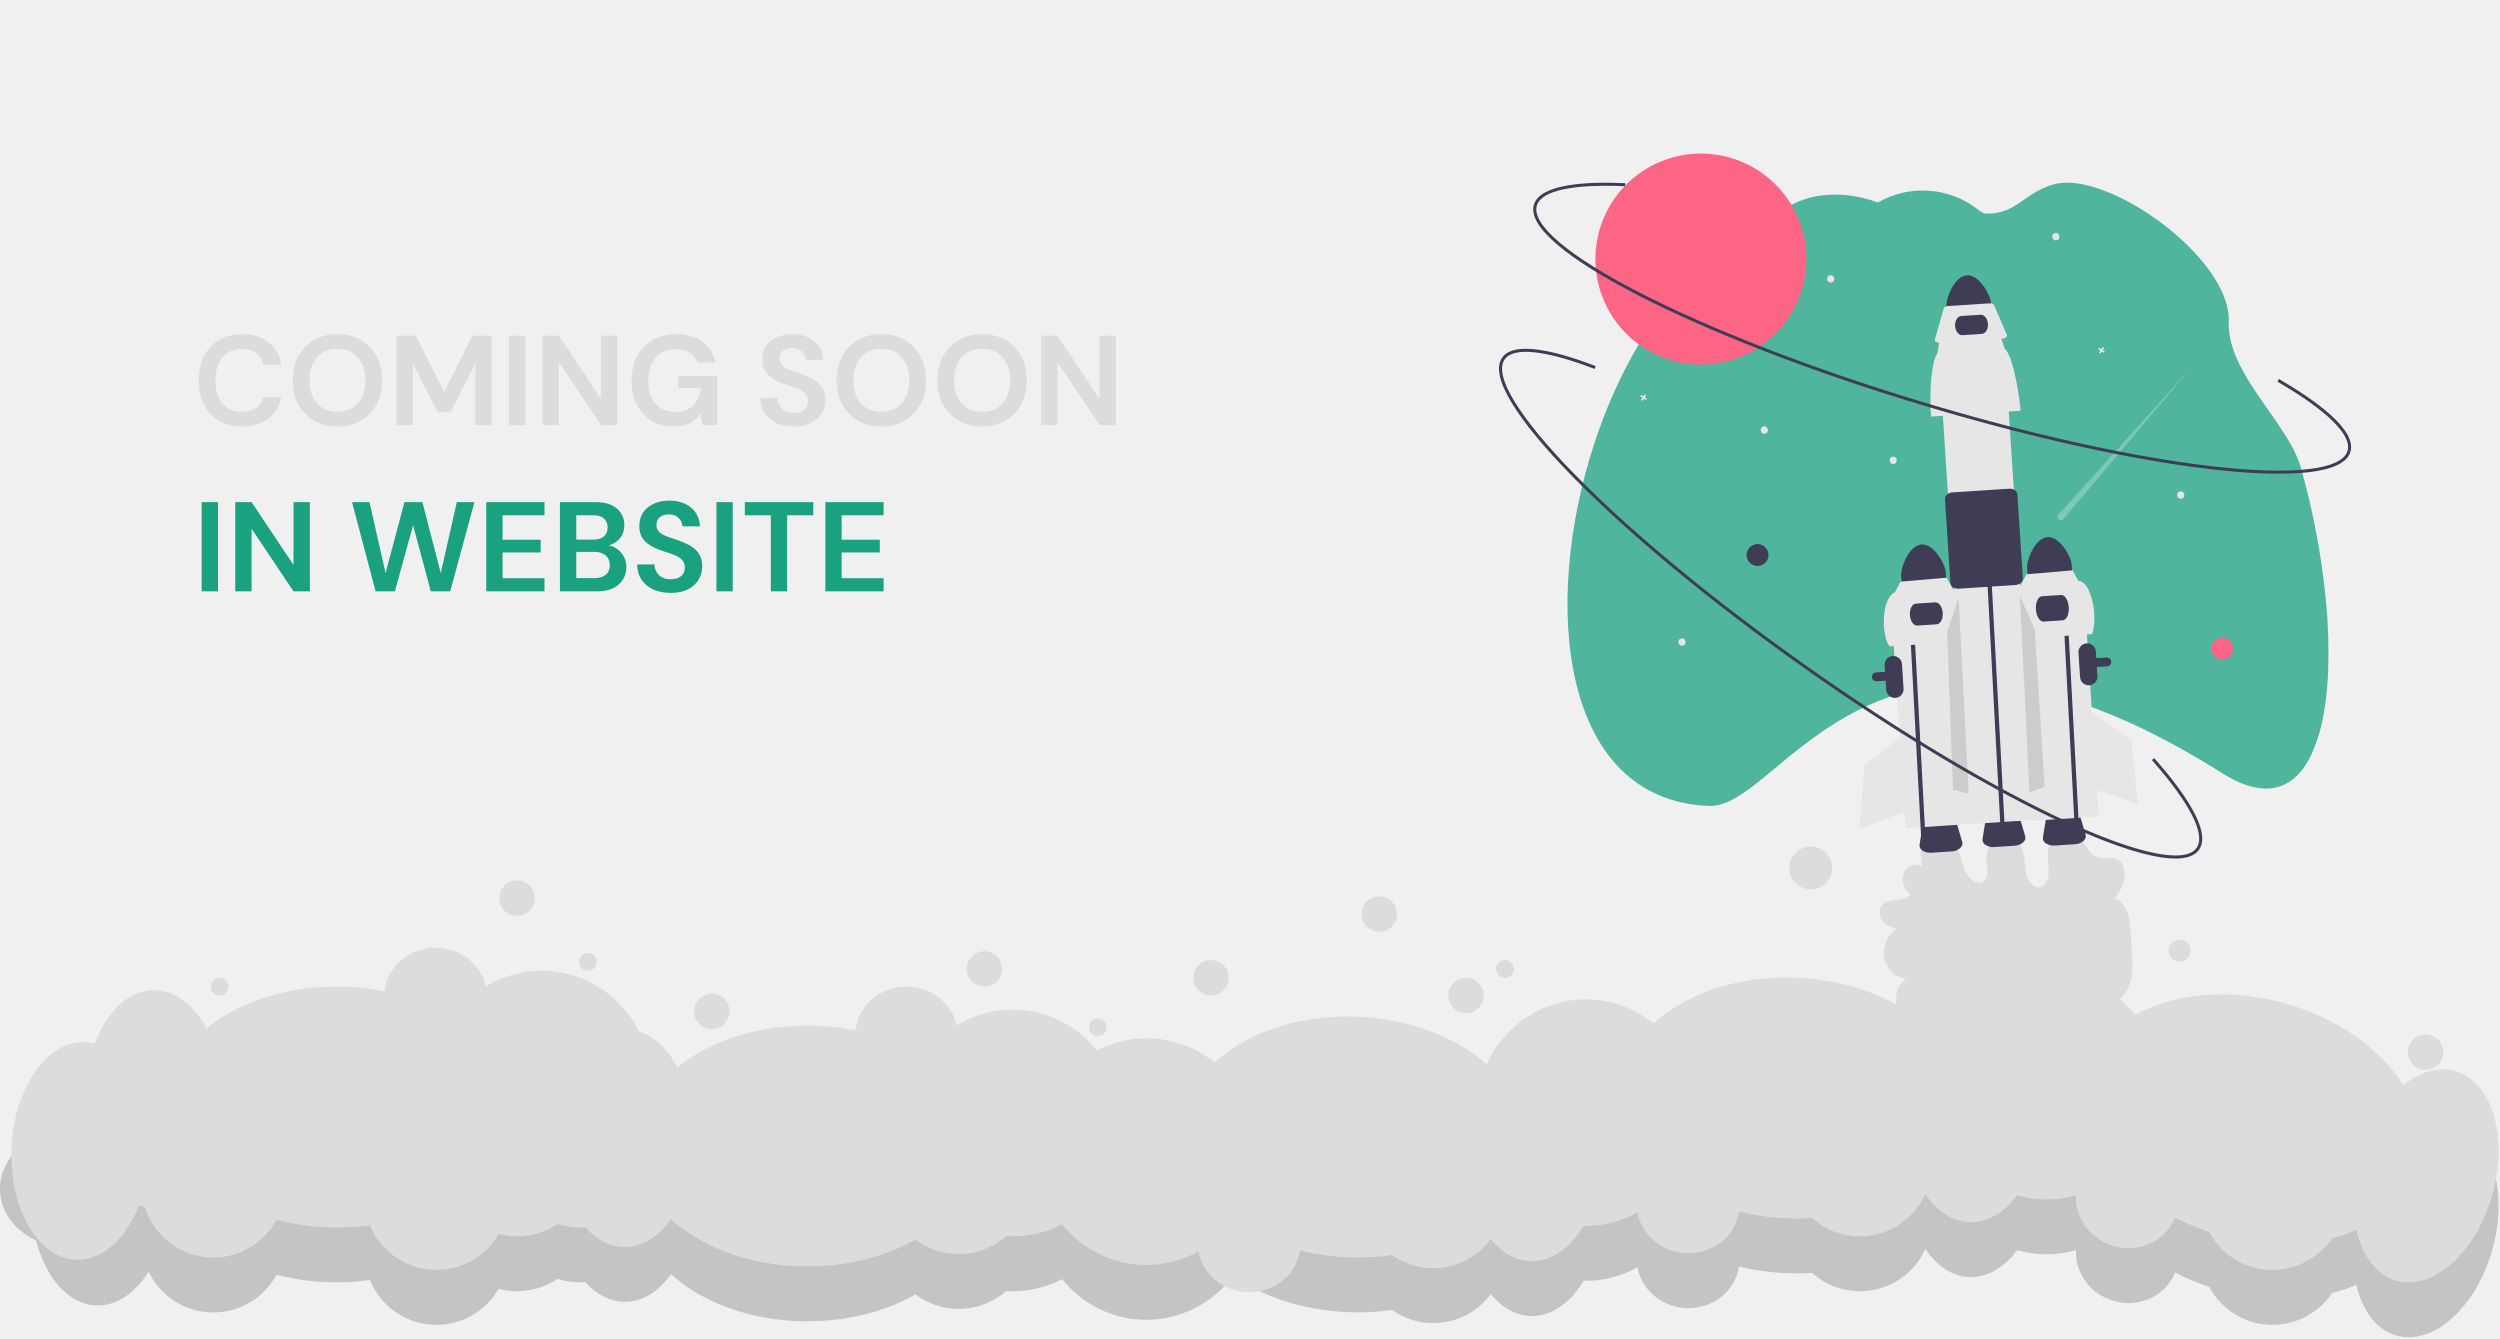
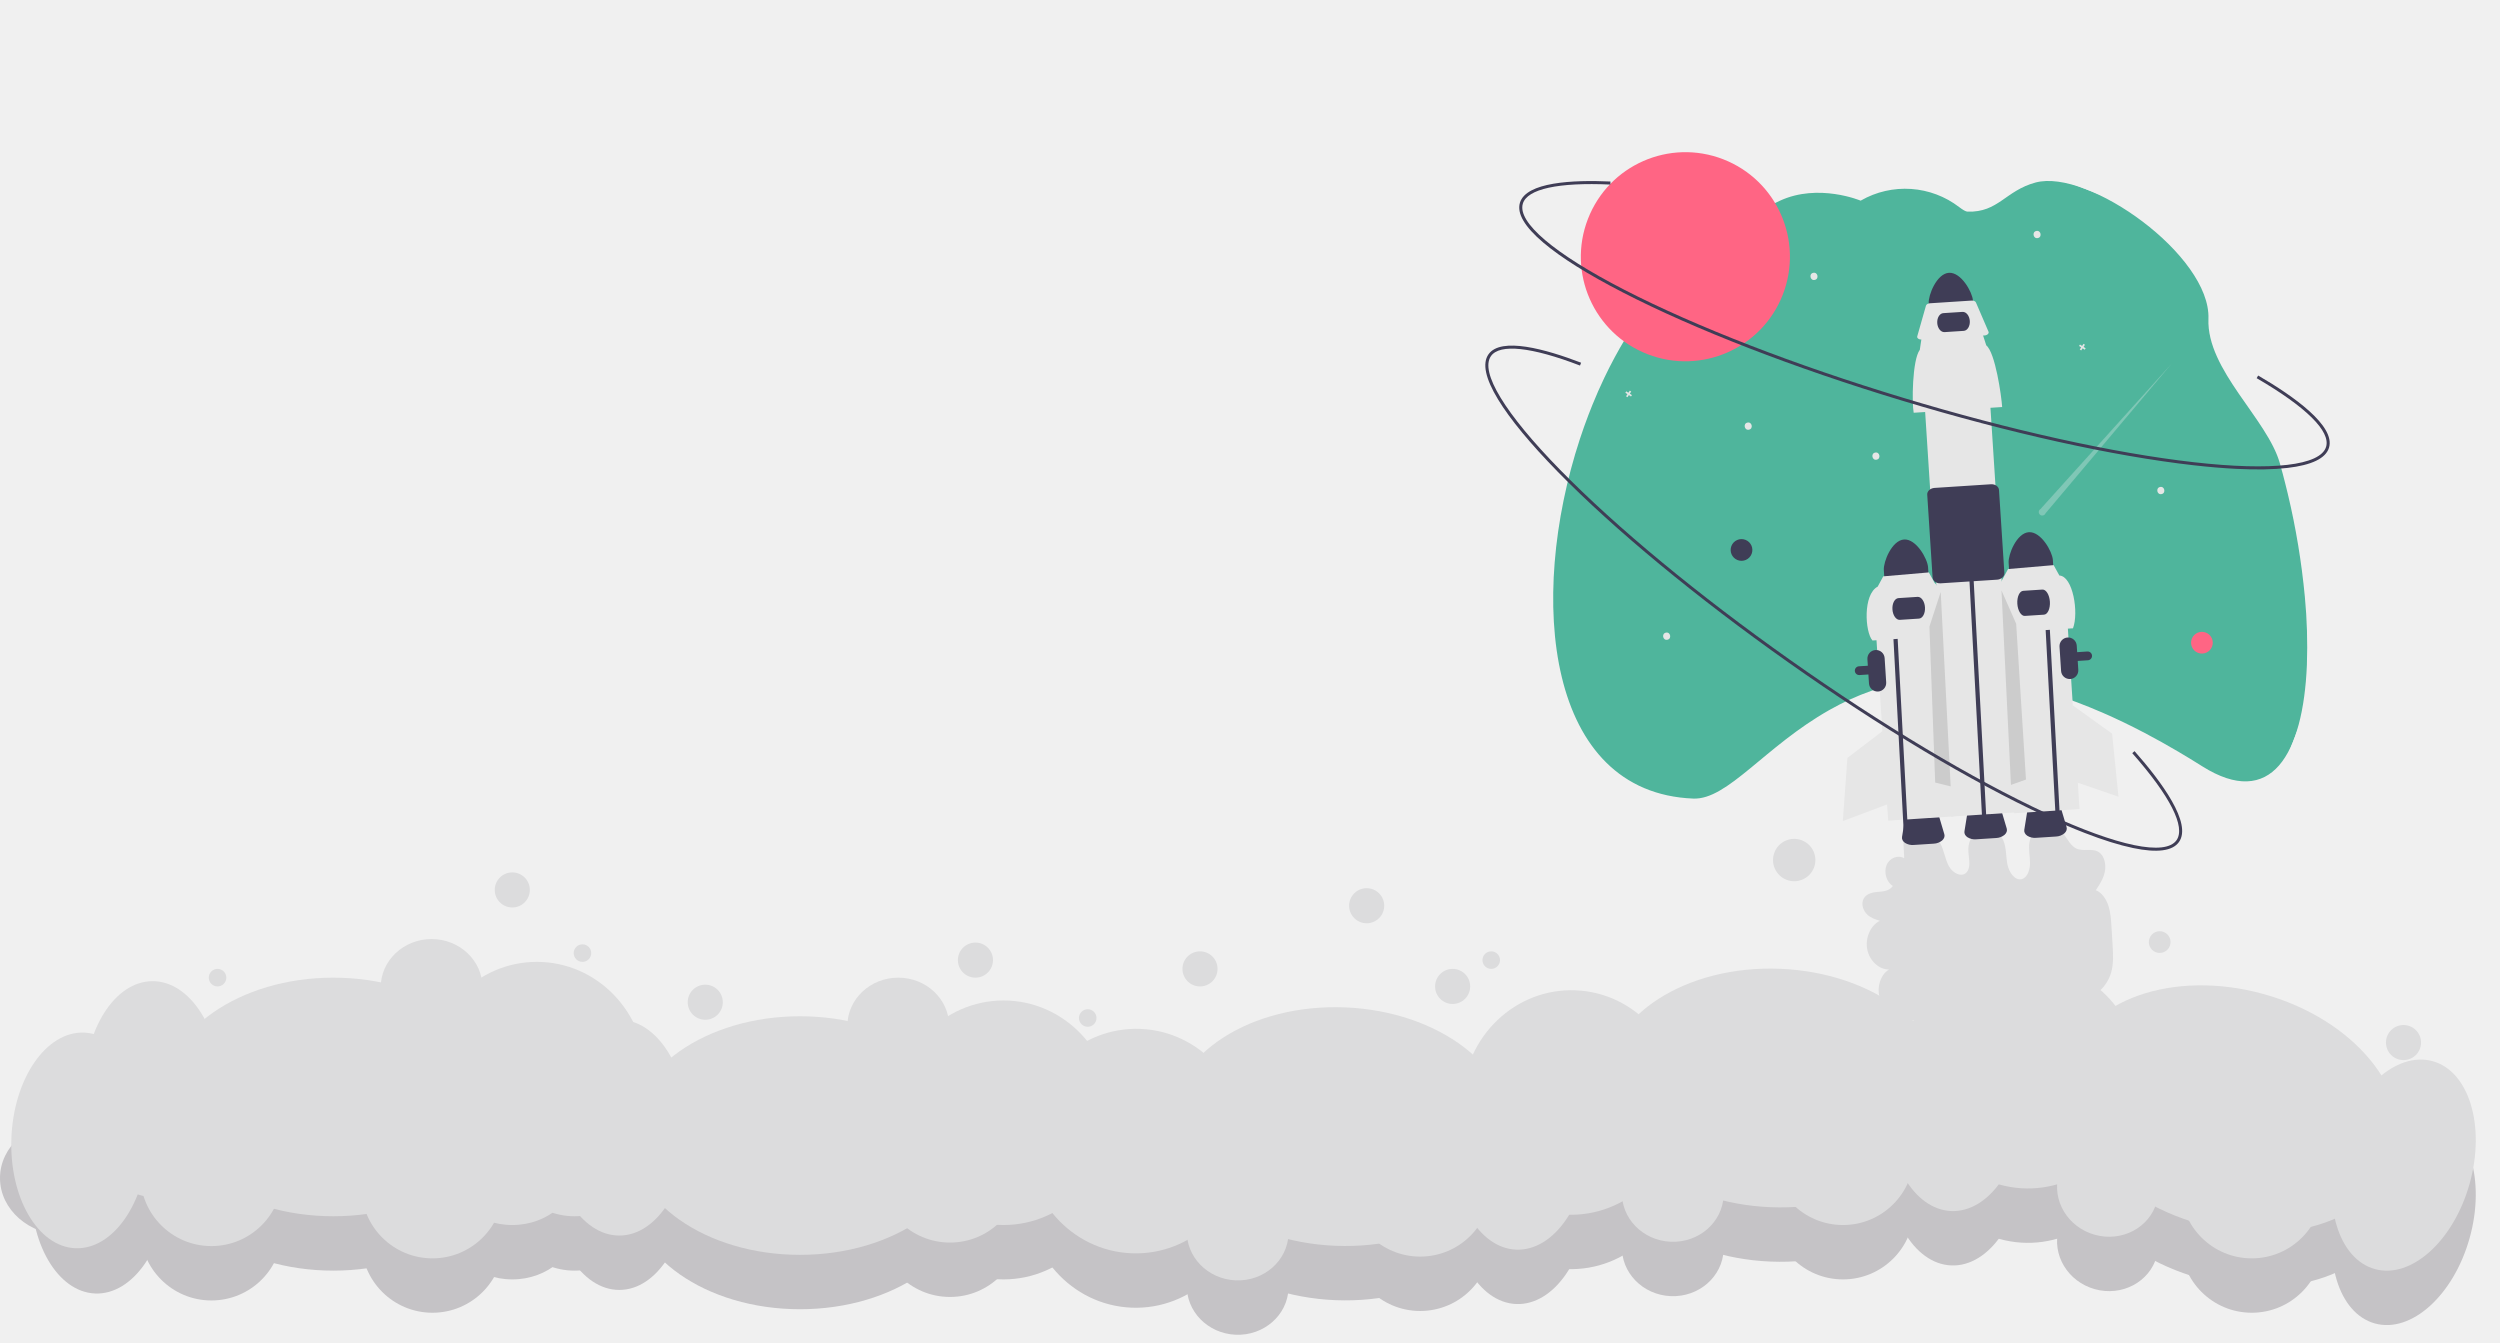
- <svg xmlns="http://www.w3.org/2000/svg" width="1412" height="756" viewBox="0 0 1412 756" fill="none">
-   <g clip-path="url(#clip0_0_1)">
-     <path d="M1084.79 476.898L1085.4 489.2C1081.83 487.119 1077.04 488.993 1075.34 493.132C1073.64 497.27 1075.35 502.925 1078.92 504.993C1076.93 507.948 1073.24 508.158 1070.01 508.41C1066.79 508.662 1063.01 509.693 1061.87 513.221C1060.96 516.054 1062.3 519.388 1064.35 521.315C1066.4 523.243 1069.01 524.082 1071.54 524.873C1066.29 527.329 1063.08 534.527 1064.31 541.065C1065.54 547.603 1071.08 552.736 1076.77 552.612C1071.63 555.576 1069.32 563.758 1071.89 569.873C1074.49 576.037 1080.6 578.909 1086.27 580.568C1100.7 584.813 1116.07 584.706 1130.45 580.258C1135.94 578.553 1141.38 576.152 1145.76 571.966C1150.14 567.779 1153.36 561.576 1153.39 554.889C1151.16 562.415 1156.23 571.009 1162.67 573.88C1169.11 576.752 1176.27 575.279 1182.78 572.953C1191.44 569.859 1200.49 564.325 1203.37 554.279C1204.79 549.305 1204.49 543.872 1204.17 538.599L1203.55 528.377C1203.3 524.25 1203.03 520.05 1201.75 516.171C1200.47 512.291 1197.99 508.71 1194.62 507.425C1196.75 504.208 1198.94 500.86 1199.75 496.874C1200.55 492.887 1199.58 488.06 1196.57 485.881C1192.72 483.107 1187.57 485.646 1183.42 483.605C1179.42 481.641 1177.61 476.162 1174.23 472.958C1172.86 471.6 1171.12 470.674 1169.22 470.291C1167.33 469.909 1165.36 470.088 1163.57 470.806C1160.06 472.303 1157.36 476.092 1156.73 480.421C1156.18 484.213 1157.12 488.111 1157.11 491.97C1157.1 495.83 1155.62 500.225 1152.43 501.095C1148.57 502.145 1145.18 497.363 1144.25 492.811C1143.33 488.259 1143.7 483.326 1141.93 479.113C1139.84 474.141 1134.7 471.17 1130.12 472.29C1125.55 473.411 1121.98 478.514 1121.94 484.009C1121.9 488.503 1123.75 493.785 1121.14 497.017C1118.39 500.433 1113.13 497.824 1110.91 493.792C1108.7 489.761 1108.13 484.763 1105.97 480.684C1103.79 476.543 1099.97 473.618 1095.88 472.951C1093.79 472.651 1091.66 472.883 1089.68 473.625C1087.7 474.367 1085.94 475.594 1084.57 477.195" fill="#DCDCDD" />
-     <path d="M1171.94 476.823L1160.49 477.564C1158.75 477.719 1157.01 477.299 1155.53 476.371C1154.25 475.491 1153.64 474.26 1153.84 472.993L1155.68 461.571C1156.02 459.416 1158.58 457.702 1161.77 457.496L1168.09 457.086C1171.27 456.88 1174.03 458.25 1174.65 460.342L1177.95 471.433C1178.31 472.663 1177.86 473.963 1176.7 475C1175.36 476.112 1173.68 476.752 1171.94 476.823V476.823Z" fill="#3F3D56" />
-     <path opacity="0.75" d="M946.778 165.099C965.594 143.671 988.677 126.41 1014.55 114.419C1036.49 104.252 1060.57 114.378 1060.57 114.378L1060.78 114.26C1069.44 109.308 1079.38 107.026 1089.33 107.7C1099.29 108.373 1108.82 111.972 1116.74 118.044C1118.8 119.611 1120.47 120.6 1121.44 120.633C1139.02 121.225 1143.04 108.712 1160.22 104.045C1190.31 95.873 1260.2 145.75 1258.81 181.742C1257.69 210.912 1292.41 238.746 1299.55 264.166C1300.67 268.14 1301.73 272.134 1302.73 276.146C1303.21 278.014 1303.67 279.888 1304.11 281.769C1308.69 301.006 1311.92 320.541 1313.77 340.231C1315 353.102 1315.38 366.041 1314.93 378.963C1312.84 430.027 1294.53 461.565 1255.24 436.762C1250.59 433.823 1246.02 431.035 1241.53 428.398C1235.04 424.572 1228.7 421.042 1222.53 417.808C1214.23 413.446 1206.21 409.589 1198.49 406.236C1195.89 405.106 1193.33 404.029 1190.8 403.007C1153.44 387.899 1122.82 384.151 1097.33 386.886C1093.01 387.345 1088.84 387.985 1084.81 388.805C1078.67 390.04 1072.62 391.697 1066.7 393.764C1058.51 396.654 1050.58 400.263 1043.02 404.549L1042.6 404.785C1005.98 425.522 984.748 455.979 965.177 455.193C881.513 451.841 870.448 341.939 900.516 250.308C902.03 245.69 903.648 241.127 905.369 236.62C906.135 234.604 906.923 232.602 907.734 230.616C909.836 225.428 912.079 220.334 914.452 215.363C915.356 213.461 916.279 211.578 917.221 209.714C918.241 207.707 919.275 205.718 920.339 203.757C928.09 189.36 936.964 176.245 946.778 165.099Z" fill="#19A180" />
+ <svg xmlns="http://www.w3.org/2000/svg" width="1425" height="765" viewBox="0 0 1425 765" fill="none">
+   <g clip-path="url(#clip0_115_3)">
+     <path d="M1084.79 476.898L1085.4 489.2C1081.83 487.119 1077.04 488.993 1075.34 493.132C1073.64 497.27 1075.35 502.924 1078.92 504.993C1076.93 507.948 1073.24 508.158 1070.01 508.41C1066.79 508.662 1063.01 509.693 1061.87 513.221C1060.96 516.054 1062.3 519.388 1064.35 521.315C1066.4 523.243 1069.01 524.082 1071.54 524.873C1066.29 527.329 1063.08 534.527 1064.31 541.065C1065.54 547.603 1071.08 552.736 1076.77 552.612C1071.63 555.576 1069.32 563.758 1071.89 569.873C1074.49 576.037 1080.6 578.909 1086.27 580.568C1100.7 584.813 1116.07 584.705 1130.45 580.258C1135.94 578.553 1141.38 576.152 1145.76 571.966C1150.14 567.779 1153.36 561.576 1153.39 554.889C1151.16 562.415 1156.23 571.009 1162.67 573.88C1169.11 576.752 1176.27 575.279 1182.78 572.952C1191.44 569.859 1200.49 564.325 1203.37 554.278C1204.79 549.305 1204.49 543.872 1204.17 538.599L1203.55 528.377C1203.3 524.25 1203.03 520.05 1201.75 516.171C1200.47 512.291 1197.99 508.71 1194.62 507.425C1196.75 504.207 1198.94 500.86 1199.75 496.873C1200.55 492.887 1199.58 488.059 1196.57 485.881C1192.72 483.107 1187.57 485.646 1183.42 483.605C1179.42 481.641 1177.61 476.162 1174.23 472.958C1172.86 471.6 1171.12 470.674 1169.22 470.291C1167.33 469.909 1165.36 470.088 1163.57 470.806C1160.06 472.303 1157.36 476.091 1156.73 480.421C1156.18 484.213 1157.12 488.111 1157.11 491.97C1157.1 495.83 1155.62 500.225 1152.43 501.095C1148.57 502.145 1145.18 497.363 1144.25 492.811C1143.33 488.259 1143.7 483.326 1141.93 479.113C1139.84 474.141 1134.7 471.17 1130.12 472.29C1125.55 473.411 1121.98 478.514 1121.94 484.009C1121.9 488.503 1123.75 493.785 1121.14 497.017C1118.39 500.433 1113.13 497.824 1110.91 493.792C1108.7 489.76 1108.13 484.762 1105.97 480.684C1103.79 476.543 1099.97 473.617 1095.88 472.951C1093.79 472.651 1091.66 472.883 1089.68 473.625C1087.7 474.367 1085.94 475.594 1084.57 477.195" fill="#DCDCDD" />
+     <path d="M1171.94 476.823L1160.49 477.565C1158.75 477.719 1157.01 477.3 1155.53 476.371C1154.25 475.491 1153.64 474.26 1153.84 472.993L1155.68 461.571C1156.02 459.416 1158.58 457.702 1161.77 457.496L1168.09 457.086C1171.27 456.88 1174.03 458.25 1174.65 460.342L1177.95 471.433C1178.31 472.663 1177.86 473.963 1176.7 475.001C1175.36 476.112 1173.68 476.752 1171.94 476.823V476.823Z" fill="#3F3D56" />
+     <path opacity="0.75" d="M946.778 165.099C965.594 143.671 988.676 126.41 1014.55 114.419C1036.49 104.252 1060.57 114.378 1060.57 114.378L1060.78 114.26C1069.44 109.308 1079.38 107.026 1089.33 107.7C1099.29 108.373 1108.82 111.972 1116.74 118.044C1118.8 119.611 1120.47 120.6 1121.44 120.633C1139.02 121.225 1143.04 108.712 1160.22 104.045C1190.31 95.873 1260.2 145.75 1258.81 181.742C1257.69 210.912 1292.41 238.746 1299.55 264.166C1300.67 268.14 1301.73 272.134 1302.73 276.146C1303.21 278.014 1303.67 279.888 1304.11 281.769C1308.69 301.006 1311.92 320.541 1313.77 340.231C1315 353.102 1315.38 366.041 1314.93 378.963C1312.84 430.027 1294.53 461.565 1255.24 436.762C1250.59 433.823 1246.02 431.035 1241.53 428.398C1235.04 424.572 1228.7 421.042 1222.53 417.808C1214.23 413.446 1206.21 409.589 1198.49 406.236C1195.89 405.106 1193.33 404.029 1190.8 403.007C1153.44 387.899 1122.82 384.151 1097.33 386.886C1093.01 387.345 1088.84 387.985 1084.81 388.805C1078.67 390.04 1072.62 391.697 1066.7 393.764C1058.51 396.654 1050.58 400.263 1043.02 404.549L1042.6 404.785C1005.98 425.522 984.748 455.979 965.177 455.193C881.513 451.841 870.448 341.939 900.516 250.308C902.03 245.69 903.648 241.127 905.369 236.62C906.135 234.604 906.923 232.602 907.734 230.616C909.836 225.428 912.078 220.334 914.452 215.363C915.356 213.461 916.279 211.578 917.221 209.714C918.241 207.707 919.275 205.718 920.339 203.757C928.09 189.36 936.964 176.245 946.778 165.099Z" fill="#19A180" />
    <path d="M1156.45 303.347C1149.49 303.803 1144.61 316.064 1144.92 320.767L1145.47 329.281L1170.68 327.649L1170.13 319.135C1169.82 314.432 1163.41 302.902 1156.45 303.347Z" fill="#3F3D56" />
-     <path d="M1058.85 384.62C1058.47 384.474 1058.13 384.239 1057.87 383.936C1057.6 383.633 1057.41 383.271 1057.32 382.879C1057.22 382.487 1057.22 382.078 1057.32 381.687C1057.41 381.295 1057.6 380.932 1057.87 380.629C1058.09 380.381 1058.35 380.179 1058.64 380.034C1058.94 379.888 1059.26 379.803 1059.59 379.783L1189.79 371.354C1190.12 371.332 1190.45 371.376 1190.76 371.482C1191.07 371.588 1191.36 371.754 1191.61 371.971C1191.85 372.188 1192.06 372.452 1192.2 372.747C1192.35 373.042 1192.43 373.363 1192.45 373.691C1192.5 374.354 1192.27 375.007 1191.83 375.506C1191.4 376.005 1190.78 376.31 1190.12 376.353L1190.11 376.353L1059.91 384.782C1059.55 384.807 1059.18 384.751 1058.85 384.62V384.62Z" fill="#3F3D56" />
+     <path d="M1058.85 384.62C1058.47 384.474 1058.13 384.239 1057.87 383.936C1057.6 383.633 1057.41 383.27 1057.32 382.879C1057.22 382.487 1057.22 382.078 1057.32 381.687C1057.41 381.295 1057.6 380.932 1057.87 380.629C1058.09 380.381 1058.35 380.179 1058.64 380.033C1058.94 379.888 1059.26 379.803 1059.59 379.783L1189.79 371.354C1190.12 371.332 1190.45 371.376 1190.76 371.482C1191.07 371.588 1191.36 371.754 1191.61 371.971C1191.85 372.188 1192.06 372.452 1192.2 372.747C1192.35 373.042 1192.43 373.363 1192.45 373.691C1192.5 374.354 1192.27 375.007 1191.83 375.506C1191.4 376.005 1190.78 376.309 1190.12 376.353L1190.11 376.353L1059.91 384.782C1059.55 384.807 1059.18 384.751 1058.85 384.62V384.62Z" fill="#3F3D56" />
    <path d="M1177.21 335.479L1139.99 337.889L1148.11 463.561L1185.33 461.152L1177.21 335.479Z" fill="#E6E6E6" />
    <path d="M1110.89 155.497C1103.93 155.953 1099.06 168.214 1099.36 172.917L1099.91 181.431L1125.12 179.799L1124.57 171.285C1124.27 166.582 1117.86 155.052 1110.89 155.497Z" fill="#3F3D56" />
    <path d="M1137.84 477.667L1126.39 478.409C1124.65 478.563 1122.91 478.144 1121.43 477.215C1120.15 476.335 1119.53 475.104 1119.74 473.838L1121.58 462.415C1121.92 460.26 1124.48 458.546 1127.67 458.34L1133.99 457.931C1137.17 457.725 1139.93 459.094 1140.55 461.187L1143.84 472.277C1144.21 473.507 1143.76 474.807 1142.6 475.845C1141.26 476.956 1139.58 477.596 1137.84 477.667V477.667Z" fill="#3F3D56" />
    <path d="M1102.26 480.887L1090.81 481.629C1089.07 481.783 1087.33 481.364 1085.85 480.435C1084.58 479.555 1083.96 478.324 1084.16 477.058L1086 465.635C1086.35 463.48 1088.91 461.766 1092.09 461.56L1098.41 461.151C1101.6 460.945 1104.36 462.314 1104.98 464.407L1108.27 475.497C1108.63 476.727 1108.18 478.027 1107.02 479.065C1105.68 480.176 1104.01 480.816 1102.26 480.887V480.887Z" fill="#3F3D56" />
    <path d="M1133.04 209.006L1095.82 211.416L1112.23 465.448L1149.45 463.039L1133.04 209.006Z" fill="#E6E6E6" />
    <path d="M1122.68 332.652L1122.16 323.492L1124.56 323.343L1125.08 332.474L1132.17 465.565L1129.77 465.72" fill="#3F3D56" />
    <path d="M1165.09 341.673L1164.58 332.513L1166.98 332.364L1167.49 341.495L1174.59 474.586L1172.19 474.742" fill="#3F3D56" />
    <path d="M1141.23 232.008L1090.8 235.273C1089.73 229.984 1089.95 205.113 1094.29 199.393L1095.29 192.721L1130.11 190.466L1132.17 196.857C1137.33 200.931 1140.83 225.732 1141.23 232.008Z" fill="#E6E6E6" />
    <path d="M1131.24 191.207L1095.31 193.534C1093.98 193.619 1092.86 192.963 1092.8 192.067C1092.79 191.938 1092.81 191.809 1092.84 191.684L1097.79 174.263C1098.01 173.517 1098.94 172.941 1100.05 172.869L1123.88 171.326C1124.99 171.254 1125.99 171.706 1126.29 172.418L1133.45 189.056C1133.81 189.907 1133.07 190.834 1131.8 191.126C1131.61 191.168 1131.43 191.195 1131.24 191.207V191.207Z" fill="#E6E6E6" />
-     <path d="M1103.98 332.174C1103.65 332.047 1103.34 331.88 1103.05 331.679C1102.63 331.41 1102.28 331.049 1102.03 330.625C1101.77 330.201 1101.62 329.724 1101.58 329.231L1098.52 281.943C1098.4 279.985 1100.26 278.266 1102.66 278.11L1134.83 276.027C1137.24 275.871 1139.3 277.337 1139.43 279.295L1142.49 326.583C1142.51 327.077 1142.42 327.57 1142.22 328.023C1142.02 328.477 1141.72 328.879 1141.35 329.199C1140.51 329.932 1139.45 330.361 1138.35 330.416L1106.18 332.498C1105.43 332.551 1104.68 332.44 1103.98 332.174Z" fill="#3F3D56" />
+     <path d="M1103.98 332.174C1103.65 332.047 1103.34 331.88 1103.05 331.678C1102.63 331.41 1102.28 331.049 1102.03 330.625C1101.77 330.201 1101.62 329.724 1101.58 329.231L1098.52 281.943C1098.4 279.985 1100.26 278.266 1102.66 278.11L1134.83 276.027C1137.24 275.871 1139.3 277.337 1139.43 279.295L1142.49 326.583C1142.51 327.077 1142.42 327.57 1142.22 328.023C1142.02 328.477 1141.72 328.879 1141.35 329.199C1140.51 329.932 1139.45 330.36 1138.35 330.416L1106.18 332.498C1105.43 332.551 1104.68 332.44 1103.98 332.174Z" fill="#3F3D56" />
    <path d="M1105.35 339.685L1068.13 342.094L1076.25 467.767L1113.47 465.357L1105.35 339.685Z" fill="#E6E6E6" />
    <path d="M1119.32 188.599L1108.4 189.305C1106.3 189.442 1104.42 187.125 1104.23 184.143C1104.04 181.16 1105.6 178.622 1107.7 178.486L1118.62 177.779C1120.72 177.643 1122.59 179.959 1122.79 182.942C1122.98 185.924 1121.42 188.462 1119.32 188.599Z" fill="#3F3D56" />
    <path d="M1085.32 307.506C1078.35 307.962 1073.48 320.223 1073.78 324.926L1074.33 333.44L1099.54 331.807L1098.99 323.293C1098.69 318.591 1092.28 307.06 1085.32 307.506Z" fill="#3F3D56" />
    <path d="M996.899 244.925C994.277 245.504 993.428 241.374 996.066 240.872C998.687 240.293 999.536 244.423 996.899 244.925Z" fill="#E6E6E6" />
    <path d="M1232.09 281.631C1229.47 282.21 1228.62 278.079 1231.26 277.577C1233.88 276.998 1234.73 281.129 1232.09 281.631Z" fill="#E6E6E6" />
    <path d="M1069.69 262.017C1067.07 262.596 1066.22 258.465 1068.86 257.963C1071.48 257.384 1072.33 261.515 1069.69 262.017Z" fill="#E6E6E6" />
-     <path d="M950.411 364.655C947.789 365.234 946.941 361.103 949.578 360.601C952.199 360.022 953.048 364.153 950.411 364.655Z" fill="#E6E6E6" />
+     <path d="M950.411 364.655C947.79 365.234 946.941 361.103 949.578 360.601C952.199 360.022 953.048 364.153 950.411 364.655Z" fill="#E6E6E6" />
    <path d="M1161.55 135.7C1158.93 136.279 1158.08 132.149 1160.72 131.647C1163.34 131.068 1164.19 135.198 1161.55 135.7Z" fill="#E6E6E6" />
-     <path d="M1034.39 159.56C1031.77 160.139 1030.92 156.009 1033.55 155.507C1036.18 154.928 1037.02 159.058 1034.39 159.56Z" fill="#E6E6E6" />
+     <path d="M1034.39 159.56C1031.77 160.139 1030.92 156.009 1033.55 155.507C1036.18 154.927 1037.02 159.058 1034.39 159.56Z" fill="#E6E6E6" />
    <path d="M1188.83 198.531L1187.62 197.726L1188.42 196.513L1187.61 195.977L1186.81 197.19L1185.6 196.385L1185.06 197.193L1186.27 197.998L1185.47 199.211L1186.28 199.747L1187.08 198.535L1188.29 199.34L1188.83 198.531Z" fill="#E6E6E6" />
    <path d="M930.206 225.205L928.994 224.4L929.798 223.188L928.99 222.651L928.185 223.863L926.972 223.058L926.436 223.867L927.648 224.672L926.843 225.885L927.652 226.421L928.457 225.209L929.669 226.013L930.206 225.205Z" fill="#E6E6E6" />
-     <path d="M1180.04 387.039C1178.74 387.122 1177.46 386.685 1176.48 385.825C1175.5 384.965 1174.9 383.751 1174.82 382.45L1173.92 368.594C1173.84 367.293 1174.28 366.013 1175.14 365.035C1176 364.056 1177.21 363.459 1178.51 363.375C1179.81 363.291 1181.09 363.726 1182.07 364.586C1183.05 365.445 1183.65 366.658 1183.74 367.959L1184.63 381.815C1184.71 383.116 1184.28 384.396 1183.42 385.376C1182.56 386.355 1181.34 386.954 1180.04 387.039V387.039Z" fill="#3F3D56" />
+     <path d="M1180.04 387.039C1178.74 387.122 1177.46 386.685 1176.48 385.825C1175.5 384.964 1174.9 383.751 1174.82 382.45L1173.92 368.594C1173.84 367.293 1174.28 366.013 1175.14 365.035C1176 364.056 1177.21 363.459 1178.51 363.375C1179.81 363.291 1181.09 363.726 1182.07 364.586C1183.05 365.445 1183.65 366.658 1183.74 367.959L1184.63 381.814C1184.71 383.116 1184.28 384.396 1183.42 385.376C1182.56 386.355 1181.34 386.954 1180.04 387.039V387.039Z" fill="#3F3D56" />
    <path d="M1070.54 394.174C1069.24 394.257 1067.96 393.82 1066.98 392.959C1066 392.099 1065.4 390.885 1065.32 389.584L1064.42 375.728C1064.34 374.428 1064.78 373.148 1065.64 372.169C1066.5 371.191 1067.71 370.594 1069.01 370.51C1070.31 370.425 1071.59 370.861 1072.57 371.72C1073.55 372.58 1074.15 373.793 1074.24 375.093L1075.13 388.949C1075.21 390.25 1074.78 391.531 1073.92 392.51C1073.06 393.49 1071.84 394.088 1070.54 394.174Z" fill="#3F3D56" />
    <path d="M1181.6 358.131L1138.44 360.925C1137.52 356.399 1137.71 335.112 1141.42 330.217L1144.59 324.357L1170.58 322.121L1173.84 328.047C1181.55 328.388 1185.01 349.171 1181.6 358.131Z" fill="#E6E6E6" />
    <path d="M1165.08 350.362L1154.17 351.068C1152.06 351.204 1150.14 348.106 1149.88 344.163C1149.63 340.219 1151.14 336.899 1153.24 336.763L1164.16 336.056C1166.26 335.92 1168.18 339.018 1168.44 342.962C1168.69 346.905 1167.19 350.225 1165.08 350.362Z" fill="#3F3D56" />
    <path d="M1078.08 342.024L1077.57 332.864L1079.97 332.716L1080.48 341.846L1087.58 474.937L1085.18 475.093" fill="#3F3D56" />
    <path d="M1110.46 362.289L1067.3 365.083C1062.99 360.203 1061.83 338.776 1070.29 334.376L1073.45 328.515L1099.44 326.279L1102.71 332.205C1107.13 335.692 1110.12 356.918 1110.46 362.289Z" fill="#E6E6E6" />
    <path d="M1093.82 352.608L1082.91 353.315C1080.8 353.451 1078.91 350.782 1078.69 347.366C1078.47 343.949 1080 341.058 1082.11 340.922L1093.02 340.215C1095.13 340.079 1097.02 342.748 1097.24 346.164C1097.46 349.581 1095.93 352.472 1093.82 352.608Z" fill="#3F3D56" />
    <path d="M939.103 201.89C969.777 213.8 1004.3 198.584 1016.21 167.905C1028.12 137.225 1012.91 102.7 982.24 90.79C951.566 78.88 917.043 94.096 905.131 124.775C893.219 155.455 908.429 189.98 939.103 201.89Z" fill="#FF6584" />
    <path opacity="0.3" d="M1165.93 292.617L1237.96 207.129L1163.08 290.151C1162.8 290.312 1162.57 290.534 1162.4 290.802C1162.23 291.069 1162.13 291.373 1162.1 291.688C1162.07 292.003 1162.12 292.32 1162.24 292.614C1162.36 292.908 1162.54 293.169 1162.78 293.376C1163.02 293.583 1163.31 293.73 1163.61 293.804C1163.92 293.879 1164.24 293.879 1164.55 293.805C1164.86 293.731 1165.14 293.584 1165.38 293.378C1165.62 293.171 1165.81 292.91 1165.93 292.617L1165.93 292.617Z" fill="#F0F0F0" />
    <path d="M1274.78 267.255C1267.32 266.885 1259.16 266.199 1250.3 265.195C1204.44 259.997 1145.37 246.892 1083.95 228.295C1022.53 209.697 966.109 187.828 925.077 166.717C905.089 156.432 889.83 146.879 879.726 138.321C869.028 129.261 864.532 121.603 866.362 115.56C869.927 103.787 896.392 102.482 917.965 103.461L917.887 105.195C888.261 103.851 870.552 107.71 868.023 116.063C864.801 126.701 885.886 144.6 925.871 165.173C966.813 186.238 1023.13 208.065 1084.45 226.634C1145.77 245.202 1204.74 258.284 1250.49 263.47C1295.17 268.536 1322.65 265.339 1325.87 254.701C1328.54 245.869 1314.49 231.967 1286.29 215.556L1287.16 214.056C1307.65 225.981 1331.28 242.799 1327.53 255.204C1325.7 261.247 1317.71 265.124 1303.78 266.728C1295.84 267.642 1286.14 267.817 1274.78 267.255Z" fill="#3F3D56" />
    <path d="M1252.85 372.115C1256.04 373.352 1259.62 371.771 1260.86 368.584C1262.1 365.396 1260.52 361.808 1257.33 360.571C1254.14 359.333 1250.56 360.914 1249.32 364.102C1248.08 367.29 1249.66 370.877 1252.85 372.115Z" fill="#FF6584" />
    <path d="M1228.79 542.755C1231.98 543.992 1235.56 542.411 1236.8 539.224C1238.04 536.036 1236.46 532.448 1233.27 531.211C1230.08 529.973 1226.5 531.554 1225.26 534.742C1224.02 537.93 1225.6 541.517 1228.79 542.755Z" fill="#DCDCDD" />
-     <path d="M1018.33 501.48C1024.54 503.893 1031.53 500.81 1033.95 494.595C1036.36 488.38 1033.28 481.386 1027.06 478.973C1020.85 476.56 1013.86 479.642 1011.44 485.858C1009.03 492.073 1012.11 499.067 1018.33 501.48Z" fill="#DCDCDD" />
-     <path d="M990.419 319.249C993.606 320.487 997.193 318.906 998.431 315.718C999.669 312.53 998.088 308.943 994.901 307.705C991.714 306.468 988.127 308.049 986.889 311.237C985.651 314.424 987.232 318.012 990.419 319.249Z" fill="#3F3D56" />
+     <path d="M1018.33 501.48C1024.54 503.893 1031.53 500.81 1033.95 494.595C1036.36 488.38 1033.28 481.385 1027.06 478.973C1020.85 476.56 1013.86 479.642 1011.44 485.858C1009.03 492.073 1012.11 499.067 1018.33 501.48Z" fill="#DCDCDD" />
+     <path d="M990.419 319.249C993.606 320.487 997.193 318.906 998.431 315.718C999.669 312.53 998.089 308.943 994.901 307.705C991.714 306.468 988.127 308.049 986.889 311.237C985.652 314.424 987.232 318.012 990.419 319.249Z" fill="#3F3D56" />
    <path d="M1181.52 402.093L1203.91 418.207L1207.53 454.138L1181.32 445.126L1181.52 402.093Z" fill="#E6E6E6" />
    <path d="M1140.84 336.528L1149.22 355.562L1154.8 444.341L1146.24 447.39L1140.84 336.528Z" fill="#CCCCCC" />
    <path d="M1106.21 337.39L1099.77 357.166L1103.06 446.06L1111.88 448.239L1106.21 337.39Z" fill="#CCCCCC" />
    <path d="M1074.95 415.25L1053.02 431.995L1050.41 468.014L1076.36 458.261L1074.95 415.25Z" fill="#E6E6E6" />
-     <path d="M1188.17 474.733C1181.21 472.029 1173.68 468.803 1165.58 465.054C1123.71 445.659 1071.79 414.588 1019.37 377.567C966.954 340.545 920.309 301.994 888.029 269.017C872.305 252.952 860.839 239.073 853.949 227.764C846.654 215.792 844.803 207.106 848.445 201.949C855.54 191.901 881.065 199.01 901.228 206.744L900.607 208.365C872.918 197.744 854.896 195.821 849.862 202.95C843.451 212.029 857.814 235.667 889.27 267.803C921.478 300.707 968.038 339.186 1020.37 376.149C1072.7 413.112 1124.54 444.126 1166.31 463.479C1207.11 482.379 1234.19 488.012 1240.61 478.933C1245.93 471.394 1236.97 453.768 1215.39 429.3L1216.69 428.152C1232.38 445.931 1249.5 469.346 1242.02 479.934C1238.38 485.092 1229.58 486.251 1215.86 483.38C1208.03 481.743 1198.77 478.848 1188.17 474.733Z" fill="#3F3D56" />
+     <path d="M1188.17 474.733C1181.21 472.029 1173.68 468.803 1165.58 465.054C1123.71 445.659 1071.79 414.588 1019.37 377.567C966.954 340.545 920.309 301.994 888.029 269.017C872.305 252.952 860.839 239.073 853.949 227.765C846.654 215.792 844.803 207.106 848.445 201.949C855.54 191.901 881.065 199.01 901.228 206.744L900.607 208.365C872.918 197.744 854.896 195.822 849.862 202.95C843.451 212.029 857.814 235.667 889.27 267.803C921.478 300.707 968.038 339.186 1020.37 376.149C1072.7 413.112 1124.54 444.127 1166.31 463.479C1207.11 482.379 1234.19 488.012 1240.61 478.933C1245.93 471.394 1236.97 453.768 1215.39 429.3L1216.69 428.152C1232.38 445.931 1249.5 469.346 1242.02 479.934C1238.38 485.092 1229.58 486.251 1215.86 483.38C1208.03 481.743 1198.77 478.848 1188.17 474.733Z" fill="#3F3D56" />
  </g>
-   <path d="M136.72 240.864C131.632 240.864 127.264 239.784 123.616 237.624C119.968 235.416 117.16 232.368 115.192 228.48C113.224 224.544 112.24 220.008 112.24 214.872C112.24 209.736 113.224 205.2 115.192 201.264C117.16 197.328 119.968 194.256 123.616 192.048C127.264 189.84 131.632 188.736 136.72 188.736C142.768 188.736 147.712 190.248 151.552 193.272C155.44 196.248 157.864 200.448 158.824 205.872H148.672C148.048 203.136 146.704 201 144.64 199.464C142.624 197.88 139.936 197.088 136.576 197.088C131.92 197.088 128.272 198.672 125.632 201.84C122.992 205.008 121.672 209.352 121.672 214.872C121.672 220.392 122.992 224.736 125.632 227.904C128.272 231.024 131.92 232.584 136.576 232.584C139.936 232.584 142.624 231.864 144.64 230.424C146.704 228.936 148.048 226.896 148.672 224.304H158.824C157.864 229.488 155.44 233.544 151.552 236.472C147.712 239.4 142.768 240.864 136.72 240.864ZM190.598 240.864C185.558 240.864 181.142 239.76 177.35 237.552C173.606 235.344 170.654 232.296 168.494 228.408C166.382 224.472 165.326 219.936 165.326 214.8C165.326 209.664 166.382 205.152 168.494 201.264C170.654 197.328 173.606 194.256 177.35 192.048C181.142 189.84 185.558 188.736 190.598 188.736C195.59 188.736 199.982 189.84 203.774 192.048C207.566 194.256 210.518 197.328 212.63 201.264C214.742 205.152 215.798 209.664 215.798 214.8C215.798 219.936 214.742 224.472 212.63 228.408C210.518 232.296 207.566 235.344 203.774 237.552C199.982 239.76 195.59 240.864 190.598 240.864ZM190.598 232.584C195.398 232.584 199.214 231 202.046 227.832C204.926 224.664 206.366 220.32 206.366 214.8C206.366 209.28 204.926 204.936 202.046 201.768C199.214 198.6 195.398 197.016 190.598 197.016C185.798 197.016 181.958 198.6 179.078 201.768C176.198 204.936 174.758 209.28 174.758 214.8C174.758 220.32 176.198 224.664 179.078 227.832C181.958 231 185.798 232.584 190.598 232.584ZM223.935 240V189.6H234.879L250.935 221.568L266.775 189.6H277.719V240H268.503V205.224L254.463 232.8H247.191L233.151 205.224V240H223.935ZM287.498 240V189.6H296.714V240H287.498ZM306.482 240V189.6H315.698L339.386 225.096V189.6H348.602V240H339.386L315.698 204.576V240H306.482ZM380.405 240.864C375.653 240.864 371.501 239.784 367.949 237.624C364.397 235.464 361.637 232.464 359.669 228.624C357.701 224.736 356.717 220.224 356.717 215.088C356.717 209.904 357.725 205.344 359.741 201.408C361.805 197.424 364.709 194.328 368.453 192.12C372.245 189.864 376.733 188.736 381.917 188.736C387.821 188.736 392.717 190.152 396.605 192.984C400.493 195.816 403.013 199.728 404.165 204.72H393.869C393.101 202.368 391.709 200.544 389.693 199.248C387.677 197.904 385.085 197.232 381.917 197.232C376.877 197.232 372.989 198.84 370.253 202.056C367.517 205.224 366.149 209.592 366.149 215.16C366.149 220.728 367.493 225.048 370.181 228.12C372.917 231.144 376.613 232.656 381.269 232.656C385.829 232.656 389.261 231.432 391.565 228.984C393.917 226.488 395.333 223.224 395.813 219.192H383.069V212.28H405.101V240H396.605L395.885 233.376C394.253 235.776 392.213 237.624 389.765 238.92C387.317 240.216 384.197 240.864 380.405 240.864ZM448.424 240.864C444.728 240.864 441.464 240.24 438.632 238.992C435.8 237.696 433.568 235.872 431.936 233.52C430.304 231.12 429.464 228.216 429.416 224.808H439.136C439.232 227.16 440.072 229.152 441.656 230.784C443.288 232.368 445.52 233.16 448.352 233.16C450.8 233.16 452.744 232.584 454.184 231.432C455.624 230.232 456.344 228.648 456.344 226.68C456.344 224.616 455.696 223.008 454.4 221.856C453.152 220.704 451.472 219.768 449.36 219.048C447.248 218.328 444.992 217.56 442.592 216.744C438.704 215.4 435.728 213.672 433.664 211.56C431.648 209.448 430.64 206.64 430.64 203.136C430.592 200.16 431.288 197.616 432.728 195.504C434.216 193.344 436.232 191.688 438.776 190.536C441.32 189.336 444.248 188.736 447.56 188.736C450.92 188.736 453.872 189.336 456.416 190.536C459.008 191.736 461.024 193.416 462.464 195.576C463.952 197.736 464.744 200.304 464.84 203.28H454.976C454.928 201.504 454.232 199.944 452.888 198.6C451.592 197.208 449.768 196.512 447.416 196.512C445.4 196.464 443.696 196.968 442.304 198.024C440.96 199.032 440.288 200.52 440.288 202.488C440.288 204.168 440.816 205.512 441.872 206.52C442.928 207.48 444.368 208.296 446.192 208.968C448.016 209.64 450.104 210.36 452.456 211.128C454.952 211.992 457.232 213 459.296 214.152C461.36 215.304 463.016 216.84 464.264 218.76C465.512 220.632 466.136 223.056 466.136 226.032C466.136 228.672 465.464 231.12 464.12 233.376C462.776 235.632 460.784 237.456 458.144 238.848C455.504 240.192 452.264 240.864 448.424 240.864ZM497.793 240.864C492.753 240.864 488.337 239.76 484.545 237.552C480.801 235.344 477.849 232.296 475.689 228.408C473.577 224.472 472.521 219.936 472.521 214.8C472.521 209.664 473.577 205.152 475.689 201.264C477.849 197.328 480.801 194.256 484.545 192.048C488.337 189.84 492.753 188.736 497.793 188.736C502.785 188.736 507.177 189.84 510.969 192.048C514.761 194.256 517.713 197.328 519.825 201.264C521.937 205.152 522.993 209.664 522.993 214.8C522.993 219.936 521.937 224.472 519.825 228.408C517.713 232.296 514.761 235.344 510.969 237.552C507.177 239.76 502.785 240.864 497.793 240.864ZM497.793 232.584C502.593 232.584 506.409 231 509.241 227.832C512.121 224.664 513.561 220.32 513.561 214.8C513.561 209.28 512.121 204.936 509.241 201.768C506.409 198.6 502.593 197.016 497.793 197.016C492.993 197.016 489.153 198.6 486.273 201.768C483.393 204.936 481.953 209.28 481.953 214.8C481.953 220.32 483.393 224.664 486.273 227.832C489.153 231 492.993 232.584 497.793 232.584ZM554.746 240.864C549.706 240.864 545.29 239.76 541.498 237.552C537.754 235.344 534.802 232.296 532.642 228.408C530.53 224.472 529.474 219.936 529.474 214.8C529.474 209.664 530.53 205.152 532.642 201.264C534.802 197.328 537.754 194.256 541.498 192.048C545.29 189.84 549.706 188.736 554.746 188.736C559.738 188.736 564.13 189.84 567.922 192.048C571.714 194.256 574.666 197.328 576.778 201.264C578.89 205.152 579.946 209.664 579.946 214.8C579.946 219.936 578.89 224.472 576.778 228.408C574.666 232.296 571.714 235.344 567.922 237.552C564.13 239.76 559.738 240.864 554.746 240.864ZM554.746 232.584C559.546 232.584 563.362 231 566.194 227.832C569.074 224.664 570.514 220.32 570.514 214.8C570.514 209.28 569.074 204.936 566.194 201.768C563.362 198.6 559.546 197.016 554.746 197.016C549.946 197.016 546.106 198.6 543.226 201.768C540.346 204.936 538.906 209.28 538.906 214.8C538.906 220.32 540.346 224.664 543.226 227.832C546.106 231 549.946 232.584 554.746 232.584ZM588.084 240V189.6H597.3L620.988 225.096V189.6H630.204V240H620.988L597.3 204.576V240H588.084Z" fill="#DCDCDD" />
-   <path d="M113.896 334V283.6H123.112V334H113.896ZM132.88 334V283.6H142.096L165.784 319.096V283.6H175V334H165.784L142.096 298.576V334H132.88ZM212.151 334L198.831 283.6H208.695L217.767 323.704L228.423 283.6H238.575L248.943 323.704L258.015 283.6H267.951L254.271 334H243.327L233.319 296.632L223.023 334H212.151ZM274.63 334V283.6H307.534V291.016H283.846V304.84H305.374V312.04H283.846V326.584H307.534V334H274.63ZM316.255 334V283.6H336.487C341.719 283.6 345.703 284.824 348.439 287.272C351.223 289.672 352.615 292.768 352.615 296.56C352.615 299.728 351.751 302.272 350.023 304.192C348.343 306.064 346.279 307.336 343.831 308.008C346.711 308.584 349.087 310.024 350.959 312.328C352.831 314.584 353.767 317.224 353.767 320.248C353.767 324.232 352.327 327.52 349.447 330.112C346.567 332.704 342.487 334 337.207 334H316.255ZM325.471 304.768H335.119C337.711 304.768 339.703 304.168 341.095 302.968C342.487 301.768 343.183 300.064 343.183 297.856C343.183 295.744 342.487 294.088 341.095 292.888C339.751 291.64 337.711 291.016 334.975 291.016H325.471V304.768ZM325.471 326.512H335.767C338.503 326.512 340.615 325.888 342.103 324.64C343.639 323.344 344.407 321.544 344.407 319.24C344.407 316.888 343.615 315.04 342.031 313.696C340.447 312.352 338.311 311.68 335.623 311.68H325.471V326.512ZM378.885 334.864C375.189 334.864 371.925 334.24 369.093 332.992C366.261 331.696 364.029 329.872 362.397 327.52C360.765 325.12 359.925 322.216 359.877 318.808H369.597C369.693 321.16 370.533 323.152 372.117 324.784C373.749 326.368 375.981 327.16 378.813 327.16C381.261 327.16 383.205 326.584 384.645 325.432C386.085 324.232 386.805 322.648 386.805 320.68C386.805 318.616 386.157 317.008 384.861 315.856C383.613 314.704 381.933 313.768 379.821 313.048C377.709 312.328 375.453 311.56 373.053 310.744C369.165 309.4 366.189 307.672 364.125 305.56C362.109 303.448 361.101 300.64 361.101 297.136C361.053 294.16 361.749 291.616 363.189 289.504C364.677 287.344 366.693 285.688 369.237 284.536C371.781 283.336 374.709 282.736 378.021 282.736C381.381 282.736 384.333 283.336 386.877 284.536C389.469 285.736 391.485 287.416 392.925 289.576C394.413 291.736 395.205 294.304 395.301 297.28H385.437C385.389 295.504 384.693 293.944 383.349 292.6C382.053 291.208 380.229 290.512 377.877 290.512C375.861 290.464 374.157 290.968 372.765 292.024C371.421 293.032 370.749 294.52 370.749 296.488C370.749 298.168 371.277 299.512 372.333 300.52C373.389 301.48 374.829 302.296 376.653 302.968C378.477 303.64 380.565 304.36 382.917 305.128C385.413 305.992 387.693 307 389.757 308.152C391.821 309.304 393.477 310.84 394.725 312.76C395.973 314.632 396.597 317.056 396.597 320.032C396.597 322.672 395.925 325.12 394.581 327.376C393.237 329.632 391.245 331.456 388.605 332.848C385.965 334.192 382.725 334.864 378.885 334.864ZM404.638 334V283.6H413.854V334H404.638ZM435.359 334V291.016H420.671V283.6H459.335V291.016H444.575V334H435.359ZM466.162 334V283.6H499.066V291.016H475.378V304.84H496.906V312.04H475.378V326.584H499.066V334H466.162Z" fill="#19A180" />
  <ellipse cx="190" cy="656.264" rx="97" ry="68" fill="#C5C3C6" />
  <ellipse cx="306" cy="643.264" rx="62" ry="64" fill="#C5C3C6" />
  <ellipse cx="246" cy="593.764" rx="29" ry="27.5" fill="#C5C3C6" />
  <ellipse cx="87" cy="651.764" rx="39" ry="61.5" fill="#C5C3C6" />
  <ellipse cx="37" cy="671.5" rx="37" ry="32.5" fill="#C5C3C6" />
  <ellipse cx="456" cy="678.264" rx="97" ry="68" fill="#C5C3C6" />
  <ellipse cx="572" cy="665.264" rx="62" ry="64" fill="#C5C3C6" />
  <ellipse cx="512" cy="615.764" rx="29" ry="27.5" fill="#C5C3C6" />
  <ellipse cx="353" cy="673.764" rx="39" ry="61.5" fill="#C5C3C6" />
  <ellipse cx="292" cy="696.764" rx="37" ry="32.5" fill="#C5C3C6" />
  <ellipse cx="763.987" cy="673.157" rx="97" ry="68" transform="rotate(-177.667 763.987 673.157)" fill="#C5C3C6" />
  <ellipse cx="647.554" cy="681.423" rx="62" ry="64" transform="rotate(-177.667 647.554 681.423)" fill="#C5C3C6" />
+   <ellipse cx="705.49" cy="733.325" rx="29" ry="27.5" transform="rotate(-177.667 705.49 733.325)" fill="#C5C3C6" />
  <ellipse cx="866.719" cy="681.846" rx="39" ry="61.5" transform="rotate(-177.667 866.719 681.846)" fill="#C5C3C6" />
  <ellipse cx="928.605" cy="661.349" rx="37" ry="32.5" transform="rotate(-177.667 928.605 661.349)" fill="#C5C3C6" />
  <ellipse cx="1011.99" cy="651.157" rx="97" ry="68" transform="rotate(-177.667 1011.99 651.157)" fill="#C5C3C6" />
  <ellipse cx="895.554" cy="659.423" rx="62" ry="64" transform="rotate(-177.667 895.554 659.423)" fill="#C5C3C6" />
  <ellipse cx="953.49" cy="711.325" rx="29" ry="27.5" transform="rotate(-177.667 953.49 711.325)" fill="#C5C3C6" />
  <ellipse cx="1114.72" cy="659.846" rx="39" ry="61.5" transform="rotate(-177.667 1114.72 659.846)" fill="#C5C3C6" />
  <ellipse cx="1176.6" cy="639.349" rx="37" ry="32.5" transform="rotate(-177.667 1176.6 639.349)" fill="#C5C3C6" />
  <ellipse cx="1272.13" cy="663.148" rx="97" ry="68" transform="rotate(-164.438 1272.13 663.148)" fill="#C5C3C6" />
  <ellipse cx="1156.9" cy="644.551" rx="62" ry="64" transform="rotate(-164.438 1156.9 644.551)" fill="#C5C3C6" />
  <ellipse cx="1201.42" cy="708.333" rx="29" ry="27.5" transform="rotate(-164.438 1201.42 708.333)" fill="#C5C3C6" />
  <ellipse cx="1370.15" cy="695.117" rx="39" ry="61.5" transform="rotate(-164.438 1370.15 695.117)" fill="#C5C3C6" />
  <ellipse cx="56.719" cy="675.846" rx="39" ry="61.5" transform="rotate(-177.667 56.7189 675.846)" fill="#C5C3C6" />
  <ellipse cx="118.605" cy="655.349" rx="37" ry="32.5" transform="rotate(-177.667 118.605 655.349)" fill="#C5C3C6" />
  <circle cx="120.5" cy="700.764" r="40.5" fill="#C5C3C6" />
  <circle cx="327.5" cy="683.764" r="40.5" fill="#C5C3C6" />
  <circle cx="541.5" cy="698.764" r="40.5" fill="#C5C3C6" />
  <circle cx="809.5" cy="706.764" r="40.5" fill="#C5C3C6" />
  <circle cx="246.5" cy="707.764" r="40.5" fill="#C5C3C6" />
  <circle cx="1050.5" cy="688.764" r="40.5" fill="#C5C3C6" />
  <circle cx="1283.5" cy="707.764" r="40.5" fill="#C5C3C6" />
  <ellipse cx="190" cy="625.264" rx="97" ry="68" fill="#DCDCDD" />
  <ellipse cx="306" cy="612.264" rx="62" ry="64" fill="#DCDCDD" />
  <ellipse cx="246" cy="562.764" rx="29" ry="27.5" fill="#DCDCDD" />
  <ellipse cx="87" cy="620.764" rx="39" ry="61.5" fill="#DCDCDD" />
  <ellipse cx="456" cy="647.264" rx="97" ry="68" fill="#DCDCDD" />
  <ellipse cx="572" cy="634.264" rx="62" ry="64" fill="#DCDCDD" />
  <ellipse cx="512" cy="584.764" rx="29" ry="27.5" fill="#DCDCDD" />
  <ellipse cx="353" cy="642.764" rx="39" ry="61.5" fill="#DCDCDD" />
  <ellipse cx="292" cy="665.764" rx="37" ry="32.5" fill="#DCDCDD" />
  <ellipse cx="763.987" cy="642.157" rx="97" ry="68" transform="rotate(-177.667 763.987 642.157)" fill="#DCDCDD" />
  <ellipse cx="647.554" cy="650.423" rx="62" ry="64" transform="rotate(-177.667 647.554 650.423)" fill="#DCDCDD" />
  <ellipse cx="705.49" cy="702.325" rx="29" ry="27.5" transform="rotate(-177.667 705.49 702.325)" fill="#DCDCDD" />
  <ellipse cx="866.719" cy="650.846" rx="39" ry="61.5" transform="rotate(-177.667 866.719 650.846)" fill="#DCDCDD" />
  <ellipse cx="928.605" cy="630.349" rx="37" ry="32.5" transform="rotate(-177.667 928.605 630.349)" fill="#DCDCDD" />
  <ellipse cx="1011.99" cy="620.157" rx="97" ry="68" transform="rotate(-177.667 1011.99 620.157)" fill="#DCDCDD" />
  <ellipse cx="895.554" cy="628.423" rx="62" ry="64" transform="rotate(-177.667 895.554 628.423)" fill="#DCDCDD" />
  <ellipse cx="953.49" cy="680.325" rx="29" ry="27.5" transform="rotate(-177.667 953.49 680.325)" fill="#DCDCDD" />
  <ellipse cx="1114.72" cy="628.846" rx="39" ry="61.5" transform="rotate(-177.667 1114.72 628.846)" fill="#DCDCDD" />
  <ellipse cx="1176.6" cy="608.349" rx="37" ry="32.5" transform="rotate(-177.667 1176.6 608.349)" fill="#DCDCDD" />
  <ellipse cx="1272.13" cy="632.148" rx="97" ry="68" transform="rotate(-164.438 1272.13 632.148)" fill="#DCDCDD" />
  <ellipse cx="1156.9" cy="613.551" rx="62" ry="64" transform="rotate(-164.438 1156.9 613.551)" fill="#DCDCDD" />
  <ellipse cx="1201.42" cy="677.333" rx="29" ry="27.5" transform="rotate(-164.438 1201.42 677.333)" fill="#DCDCDD" />
  <ellipse cx="1370.15" cy="664.117" rx="39" ry="61.5" transform="rotate(-164.438 1370.15 664.117)" fill="#DCDCDD" />
  <ellipse cx="45.471" cy="650.037" rx="39" ry="61.5" transform="rotate(-177.667 45.4714 650.037)" fill="#DCDCDD" />
  <ellipse cx="118.605" cy="624.349" rx="37" ry="32.5" transform="rotate(-177.667 118.605 624.349)" fill="#DCDCDD" />
  <circle cx="120.5" cy="669.764" r="40.5" fill="#DCDCDD" />
  <circle cx="327.5" cy="652.764" r="40.5" fill="#DCDCDD" />
  <circle cx="541.5" cy="667.764" r="40.5" fill="#DCDCDD" />
  <circle cx="809.5" cy="675.764" r="40.5" fill="#DCDCDD" />
  <circle cx="246.5" cy="676.764" r="40.5" fill="#DCDCDD" />
  <circle cx="1050.5" cy="657.764" r="40.5" fill="#DCDCDD" />
  <circle cx="1283.5" cy="676.764" r="40.5" fill="#DCDCDD" />
  <circle cx="684" cy="552.264" r="10" fill="#DCDCDD" />
  <circle cx="850" cy="547.264" r="5" fill="#DCDCDD" />
  <circle cx="620" cy="580.264" r="5" fill="#DCDCDD" />
  <circle cx="332" cy="543.264" r="5" fill="#DCDCDD" />
  <circle cx="779" cy="516.264" r="10" fill="#DCDCDD" />
  <circle cx="1370" cy="594.264" r="10" fill="#DCDCDD" />
  <circle cx="292" cy="507.264" r="10" fill="#DCDCDD" />
  <circle cx="402" cy="571.264" r="10" fill="#DCDCDD" />
-   <circle cx="44" cy="635.264" r="10" fill="#DCDCDD" />
  <circle cx="828" cy="562.264" r="10" fill="#DCDCDD" />
  <circle cx="556" cy="547.264" r="10" fill="#DCDCDD" />
  <circle cx="124" cy="557.264" r="5" fill="#DCDCDD" />
  <defs>
-     <clipPath id="clip0_0_1">
+     <clipPath id="clip0_115_3">
      <rect width="522" height="478" fill="white" transform="translate(911.202) rotate(21.2199)" />
    </clipPath>
  </defs>
</svg>
